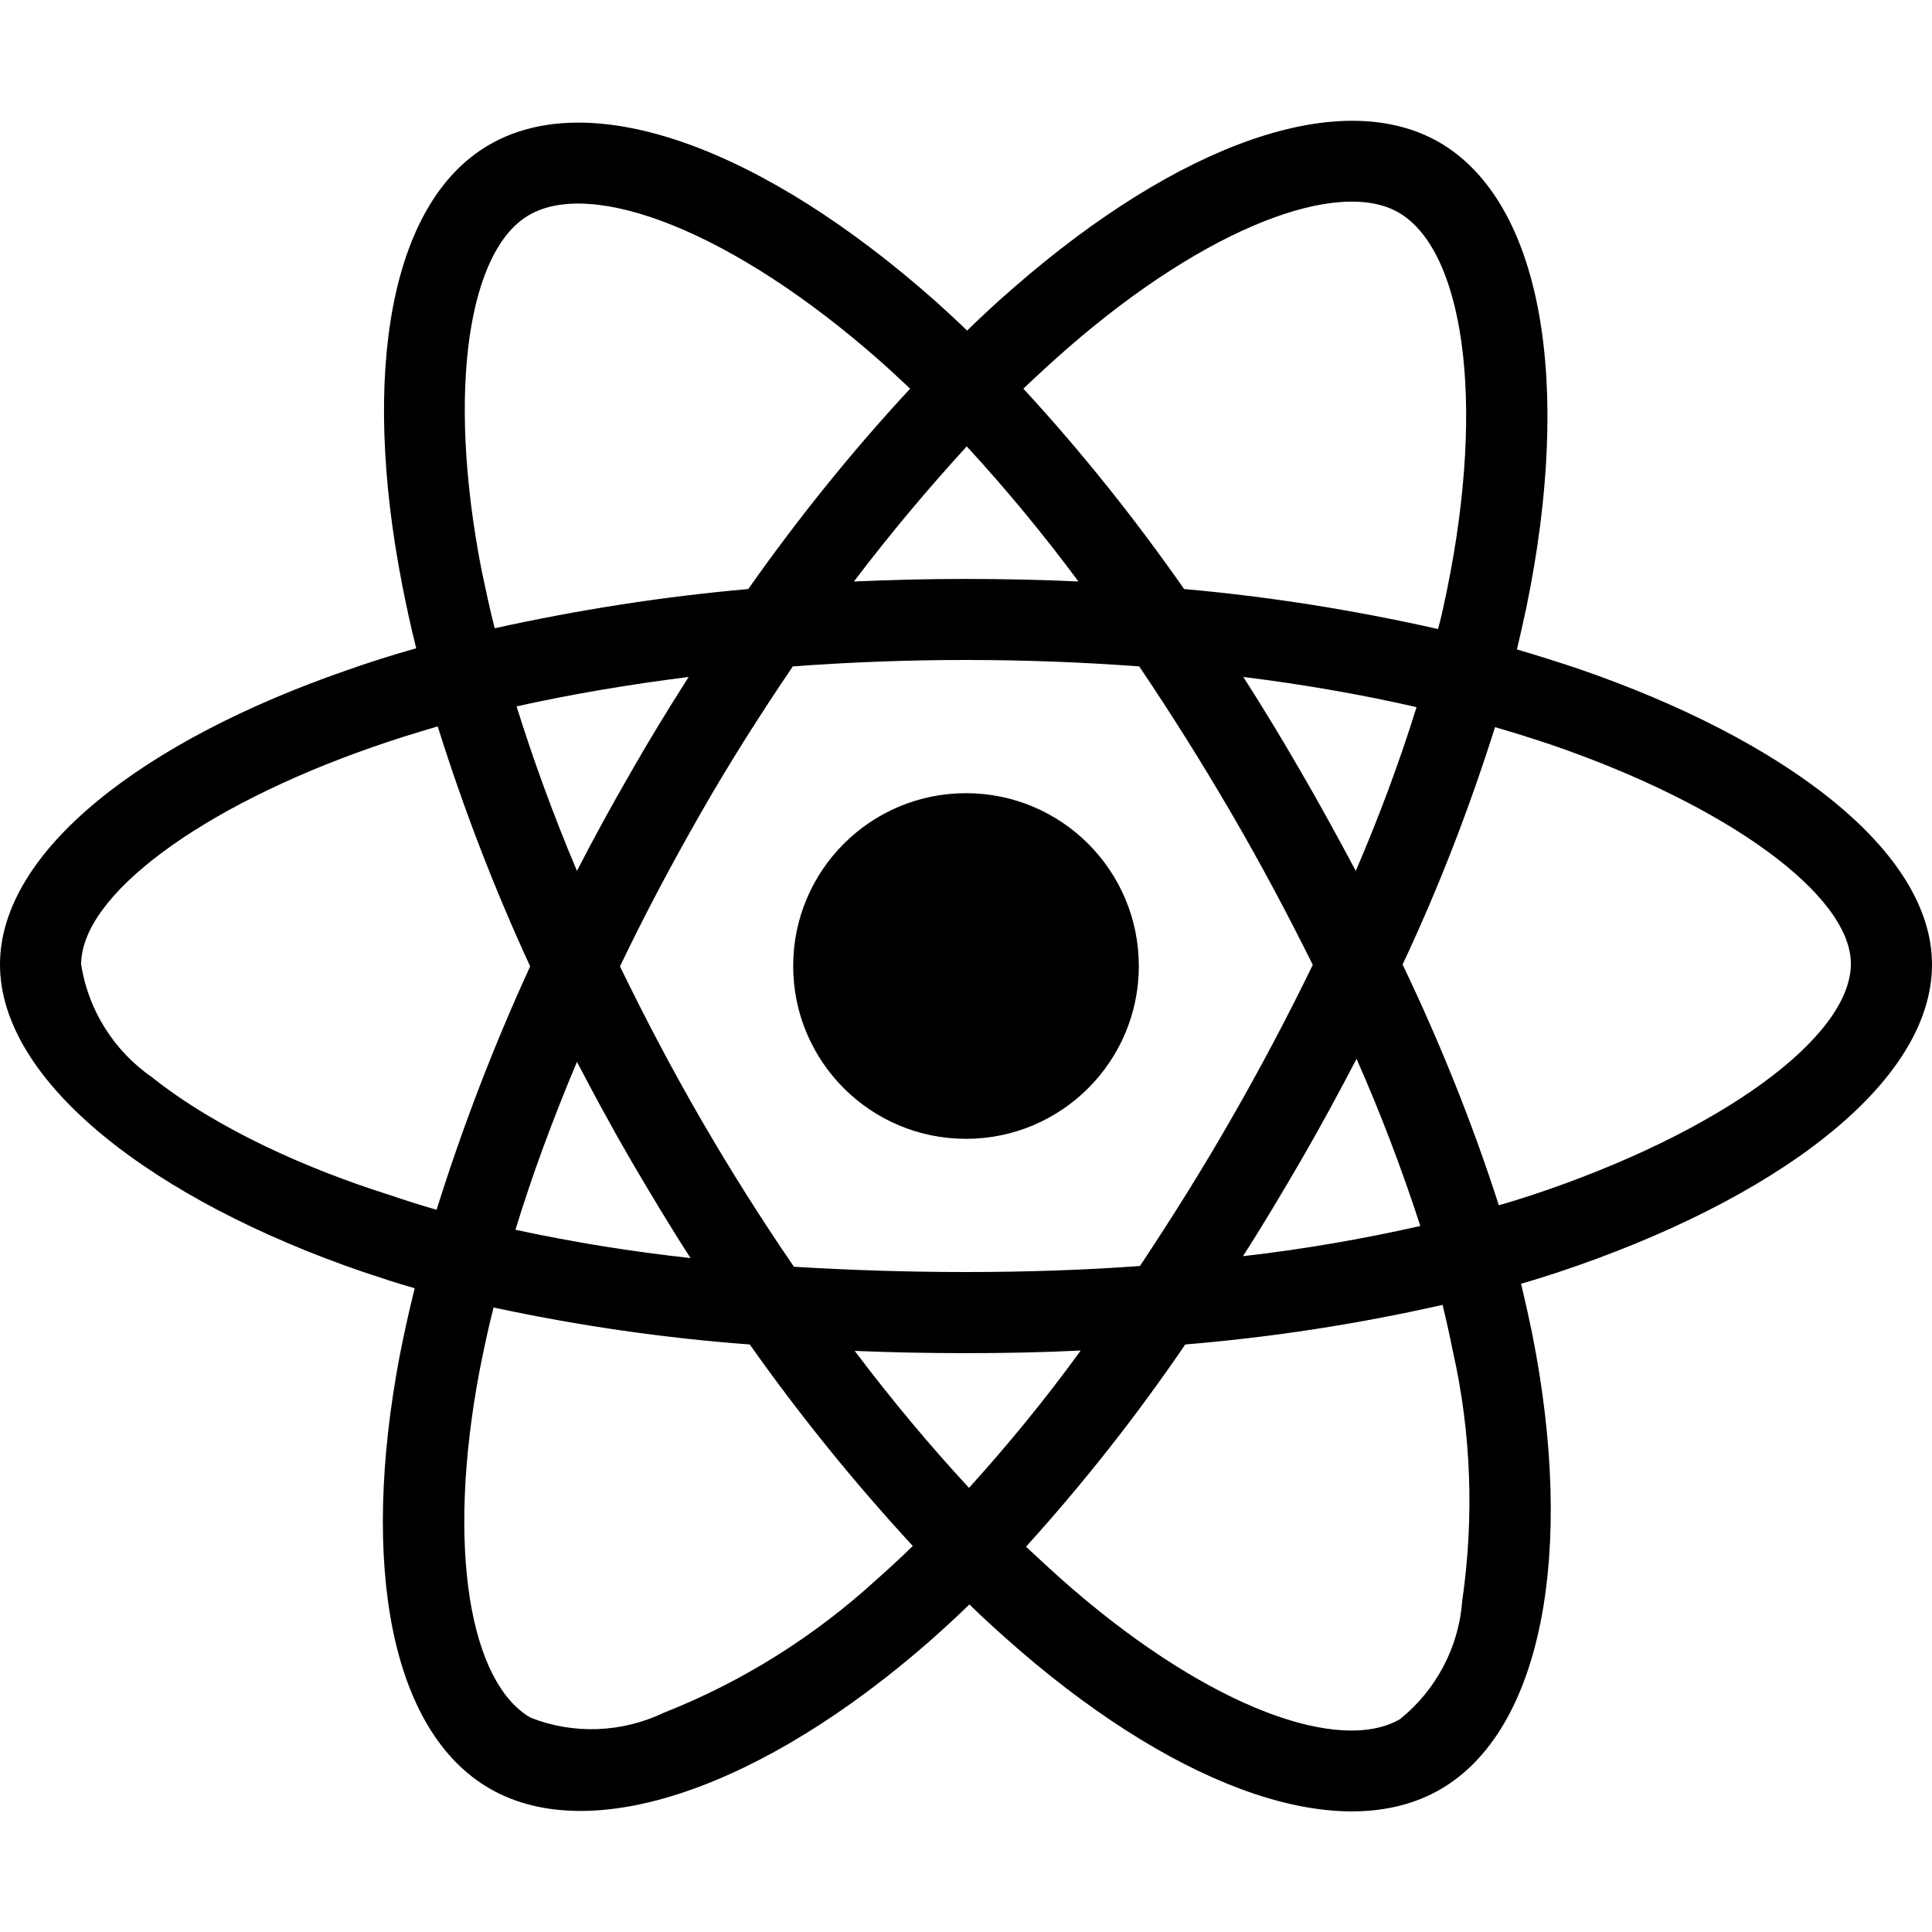
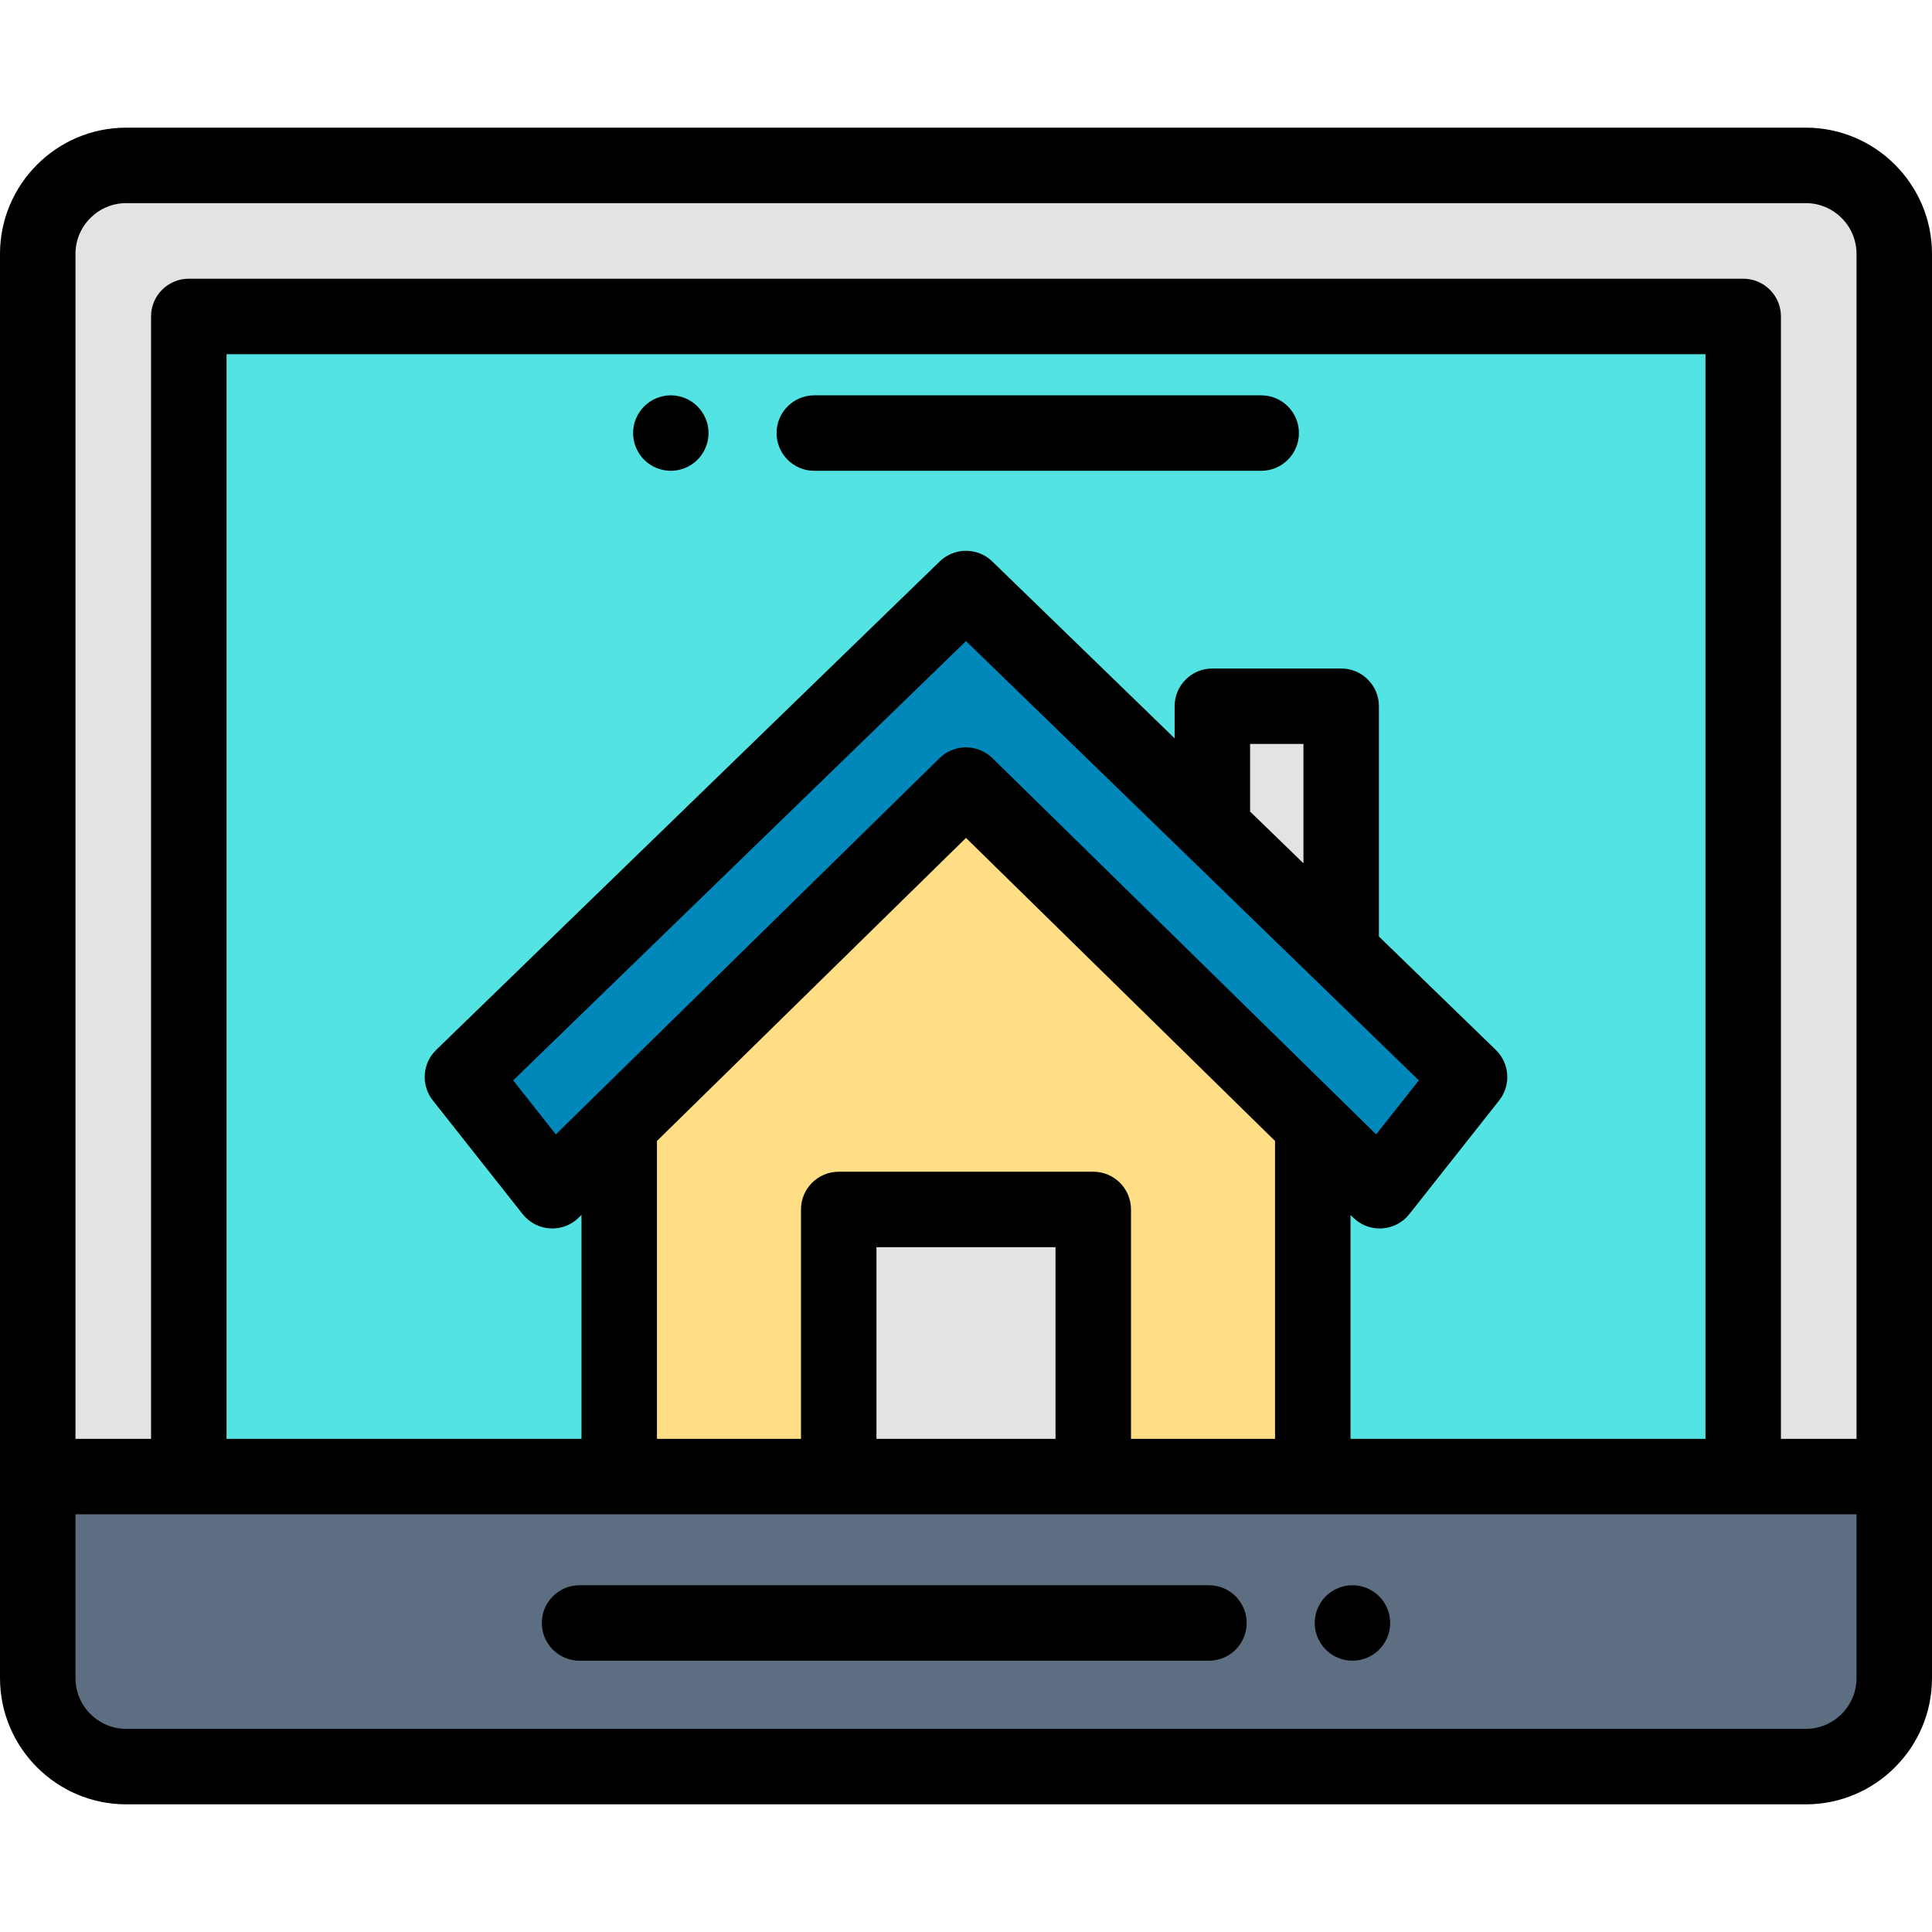
- <svg xmlns="http://www.w3.org/2000/svg" aria-hidden="true" focusable="false" data-prefix="fab" data-icon="react" class="svg-inline--fa fa-react fa-w-16" role="img" viewBox="0 0 512 512">
-   <path fill="currentColor" d="M418.2 177.2c-5.4-1.8-10.8-3.5-16.2-5.1.9-3.7 1.7-7.4 2.5-11.1 12.3-59.6 4.2-107.5-23.1-123.3-26.3-15.1-69.2.6-112.6 38.4-4.3 3.7-8.5 7.6-12.5 11.5-2.7-2.6-5.5-5.2-8.3-7.7-45.5-40.4-91.1-57.4-118.4-41.5-26.2 15.2-34 60.3-23 116.7 1.1 5.6 2.3 11.1 3.7 16.7-6.4 1.8-12.7 3.8-18.6 5.9C38.3 196.2 0 225.4 0 255.6c0 31.2 40.8 62.5 96.3 81.5 4.5 1.5 9 3 13.6 4.3-1.5 6-2.8 11.9-4 18-10.5 55.5-2.3 99.5 23.9 114.6 27 15.6 72.4-.4 116.6-39.1 3.5-3.1 7-6.3 10.5-9.7 4.4 4.3 9 8.4 13.6 12.4 42.8 36.8 85.1 51.7 111.2 36.6 27-15.6 35.8-62.9 24.4-120.5-.9-4.4-1.9-8.9-3-13.5 3.2-.9 6.3-1.9 9.4-2.9 57.7-19.1 99.5-50 99.5-81.7 0-30.3-39.4-59.7-93.8-78.4zM282.9 92.3c37.2-32.4 71.9-45.1 87.7-36 16.9 9.7 23.4 48.9 12.8 100.4-.7 3.4-1.4 6.7-2.3 10-22.2-5-44.7-8.6-67.3-10.6-13-18.6-27.2-36.4-42.6-53.1 3.9-3.7 7.7-7.2 11.7-10.7zM167.2 307.5c5.1 8.7 10.3 17.4 15.8 25.9-15.6-1.7-31.1-4.2-46.4-7.5 4.4-14.4 9.9-29.3 16.3-44.5 4.6 8.8 9.3 17.5 14.3 26.1zm-30.3-120.3c14.4-3.2 29.7-5.8 45.6-7.8-5.3 8.3-10.5 16.8-15.4 25.4-4.9 8.5-9.7 17.2-14.2 26-6.3-14.9-11.6-29.5-16-43.6zm27.4 68.9c6.6-13.8 13.8-27.3 21.4-40.6s15.8-26.2 24.4-38.9c15-1.1 30.3-1.7 45.9-1.7s31 .6 45.9 1.7c8.5 12.6 16.6 25.5 24.3 38.7s14.9 26.7 21.7 40.4c-6.7 13.8-13.9 27.4-21.6 40.8-7.6 13.3-15.7 26.2-24.2 39-14.9 1.1-30.4 1.6-46.1 1.6s-30.9-.5-45.6-1.4c-8.7-12.7-16.9-25.7-24.6-39s-14.8-26.8-21.5-40.6zm180.6 51.2c5.1-8.8 9.9-17.7 14.6-26.7 6.4 14.5 12 29.2 16.9 44.3-15.5 3.5-31.2 6.2-47 8 5.4-8.4 10.5-17 15.5-25.6zm14.4-76.5c-4.7-8.8-9.5-17.6-14.5-26.2-4.9-8.5-10-16.9-15.3-25.2 16.1 2 31.5 4.7 45.9 8-4.6 14.8-10 29.2-16.1 43.4zM256.2 118.3c10.5 11.4 20.4 23.4 29.6 35.8-19.8-.9-39.7-.9-59.5 0 9.8-12.9 19.9-24.9 29.9-35.8zM140.2 57c16.8-9.8 54.1 4.2 93.4 39 2.5 2.2 5 4.6 7.6 7-15.5 16.7-29.8 34.5-42.9 53.1-22.6 2-45 5.5-67.2 10.4-1.3-5.1-2.4-10.3-3.5-15.5-9.4-48.4-3.2-84.9 12.6-94zm-24.5 263.6c-4.2-1.2-8.3-2.5-12.4-3.9-21.3-6.7-45.5-17.3-63-31.2-10.1-7-16.9-17.8-18.8-29.9 0-18.3 31.6-41.7 77.2-57.6 5.7-2 11.5-3.8 17.3-5.5 6.8 21.7 15 43 24.5 63.6-9.6 20.9-17.9 42.5-24.8 64.5zm116.6 98c-16.5 15.1-35.6 27.1-56.4 35.3-11.1 5.3-23.9 5.8-35.3 1.3-15.9-9.2-22.5-44.5-13.5-92 1.1-5.6 2.3-11.2 3.7-16.7 22.4 4.8 45 8.1 67.9 9.8 13.2 18.7 27.7 36.6 43.2 53.4-3.2 3.1-6.4 6.1-9.6 8.9zm24.5-24.3c-10.2-11-20.4-23.2-30.3-36.3 9.6.4 19.5.6 29.5.6 10.3 0 20.4-.2 30.4-.7-9.2 12.7-19.1 24.8-29.6 36.4zm130.7 30c-.9 12.2-6.9 23.6-16.5 31.3-15.9 9.2-49.8-2.8-86.4-34.2-4.2-3.6-8.4-7.5-12.7-11.5 15.3-16.9 29.4-34.8 42.2-53.6 22.9-1.9 45.7-5.4 68.2-10.5 1 4.1 1.9 8.2 2.7 12.2 4.9 21.6 5.7 44.1 2.5 66.3zm18.2-107.5c-2.8.9-5.6 1.8-8.5 2.6-7-21.8-15.6-43.1-25.5-63.8 9.6-20.4 17.7-41.4 24.5-62.9 5.2 1.5 10.2 3.1 15 4.7 46.6 16 79.3 39.8 79.3 58 0 19.6-34.9 44.9-84.8 61.4zm-149.7-15c25.3 0 45.8-20.5 45.8-45.8s-20.5-45.8-45.8-45.8c-25.3 0-45.8 20.5-45.8 45.8s20.5 45.8 45.8 45.8z" />
+ <svg xmlns="http://www.w3.org/2000/svg" version="1.1" id="Capa_1" x="0px" y="0px" viewBox="0 0 512 512" style="enable-background:new 0 0 512 512;" xml:space="preserve">
+   <path style="fill:#E3E3E3;" d="M501.999,67.293c0-12.959-10.505-23.464-23.464-23.464H33.464C20.505,43.829,10,54.334,10,67.293  v324.012h491.999V67.293z" />
+   <rect x="50.03" y="83.86" style="fill:#54E3E3;" width="411.94" height="307.44" />
+   <path style="fill:#5E6E82;" d="M10,391.305v53.401c0,12.959,10.505,23.464,23.464,23.464h445.071  c12.959,0,23.464-10.505,23.464-23.464v-53.401H10z" />
+   <path d="M358.41,440.099c-0.65,0-1.311-0.06-1.95-0.19c-0.641-0.13-1.271-0.32-1.87-0.57c-0.61-0.25-1.19-0.56-1.73-0.92  c-0.55-0.37-1.06-0.78-1.52-1.25c-0.46-0.46-0.88-0.97-1.24-1.52c-0.359-0.54-0.67-1.12-0.92-1.72s-0.439-1.23-0.57-1.87  c-0.13-0.65-0.199-1.3-0.199-1.96c0-0.65,0.069-1.31,0.199-1.95c0.131-0.64,0.32-1.27,0.57-1.87s0.561-1.19,0.92-1.73  c0.36-0.55,0.78-1.06,1.24-1.52s0.97-0.88,1.52-1.24c0.54-0.36,1.12-0.67,1.73-0.92c0.6-0.25,1.229-0.44,1.87-0.57  c1.29-0.26,2.62-0.26,3.91,0c0.63,0.13,1.26,0.32,1.87,0.57c0.6,0.25,1.18,0.56,1.72,0.92c0.55,0.36,1.06,0.78,1.52,1.24  s0.88,0.97,1.25,1.52c0.36,0.55,0.67,1.13,0.92,1.73s0.44,1.23,0.57,1.87s0.19,1.3,0.19,1.95c0,0.66-0.061,1.31-0.19,1.96  c-0.13,0.64-0.32,1.27-0.57,1.87s-0.56,1.18-0.92,1.72c-0.37,0.55-0.79,1.06-1.25,1.52c-0.46,0.47-0.97,0.88-1.52,1.25  c-0.54,0.36-1.12,0.67-1.72,0.92c-0.61,0.25-1.24,0.44-1.87,0.57C359.719,440.04,359.059,440.099,358.41,440.099z" />
+   <path d="M320.379,440.104H153.588c-5.523,0-10-4.477-10-10s4.477-10,10-10H320.38c5.522,0,10,4.477,10,10  S325.902,440.104,320.379,440.104z" />
+   <path d="M177.77,124.77c-0.65,0-1.31-0.07-1.95-0.2s-1.27-0.32-1.87-0.57c-0.61-0.25-1.19-0.56-1.73-0.92  c-0.55-0.36-1.06-0.78-1.52-1.24s-0.88-0.97-1.24-1.52c-0.36-0.54-0.67-1.12-0.92-1.73c-0.25-0.6-0.45-1.23-0.57-1.87  c-0.13-0.64-0.2-1.3-0.2-1.95c0-0.65,0.07-1.31,0.2-1.96c0.12-0.64,0.32-1.26,0.57-1.87c0.25-0.6,0.56-1.18,0.92-1.72  c0.36-0.55,0.78-1.06,1.24-1.52s0.97-0.88,1.52-1.25c0.54-0.36,1.12-0.67,1.73-0.92c0.6-0.25,1.23-0.44,1.87-0.57  c1.29-0.26,2.62-0.26,3.9,0c0.64,0.13,1.27,0.32,1.87,0.57c0.61,0.25,1.19,0.56,1.73,0.92c0.55,0.37,1.06,0.79,1.52,1.25  s0.88,0.97,1.24,1.52c0.36,0.54,0.67,1.12,0.92,1.72c0.25,0.61,0.45,1.24,0.58,1.87c0.13,0.65,0.19,1.31,0.19,1.96  s-0.06,1.31-0.19,1.95s-0.33,1.27-0.58,1.87c-0.25,0.61-0.56,1.19-0.92,1.73c-0.36,0.55-0.78,1.06-1.24,1.52s-0.97,0.88-1.52,1.24  c-0.54,0.36-1.12,0.67-1.73,0.92c-0.6,0.25-1.23,0.44-1.87,0.57S178.419,124.77,177.77,124.77z" />
+   <path d="M334.229,124.767H215.801c-5.523,0-10-4.477-10-10s4.477-10,10-10h118.428c5.522,0,10,4.477,10,10  S339.751,124.767,334.229,124.767z" />
+   <polygon style="fill:#0088BB;" points="365.639,315.559 256,208.047 146.36,315.559 122.55,285.422 256,155.965 389.449,285.422 " />
+   <polygon style="fill:#FFDE85;" points="256,208.047 164.099,298.164 164.099,391.305 347.9,391.305 347.9,298.164 " />
+   <g>
+     <polygon style="fill:#E3E3E3;" points="355.427,252.418 355.427,187.16 321.286,187.16 321.286,219.299  " />
+     <rect x="222.27" y="320.52" style="fill:#E3E3E3;" width="67.45" height="70.786" />
+   </g>
+   <path d="M478.535,33.829H33.464C15.012,33.829,0,48.841,0,67.293v377.414l0,0c0,18.452,15.012,33.464,33.464,33.464h445.071  c18.452,0,33.465-15.012,33.465-33.464l0,0V67.293C512,48.841,496.987,33.829,478.535,33.829z M20,67.293  c0-7.424,6.04-13.464,13.464-13.464h445.071c7.425,0,13.465,6.04,13.465,13.464v314.013h-20.032V83.861c0-5.523-4.478-10-10-10  H50.032c-5.523,0-10,4.477-10,10v297.444H20V67.293z M279.726,381.305h-47.454V330.52h47.454V381.305z M289.726,310.52h-67.454  c-5.523,0-10,4.477-10,10v60.786h-38.173v-78.941l81.9-80.311l81.9,80.311v78.941h-38.174V320.52  C299.726,314.997,295.249,310.52,289.726,310.52z M331.287,215.068V197.16h14.141v31.625L331.287,215.068z M324.418,236.269  l24.047,23.327c0.001,0.001,0.002,0.002,0.003,0.003l27.535,26.711l-11.31,14.315L263,200.907c-0.243-0.238-0.495-0.462-0.755-0.67  c-0.412-0.33-0.848-0.612-1.295-0.867c-3.509-2.004-7.966-1.723-11.197,0.867c-0.26,0.209-0.512,0.432-0.755,0.67l-91.9,90.117  l-0.001,0.001l-9.791,9.601l-11.31-14.315L256,169.898L324.418,236.269z M357.9,321.976l0.738,0.724c1.875,1.839,4.391,2.86,7,2.86  c0.211,0,0.422-0.007,0.634-0.02c2.832-0.18,5.454-1.554,7.214-3.781l23.81-30.137c3.181-4.025,2.799-9.805-0.884-13.377  l-30.984-30.057V187.16c0-5.523-4.478-10-10-10h-34.141c-5.522,0-10,4.477-10,10v8.506l-48.324-46.878  c-3.879-3.763-10.047-3.763-13.926,0l-133.45,129.456c-3.682,3.572-4.064,9.352-0.884,13.377l23.81,30.137  c1.759,2.227,4.382,3.601,7.214,3.781c2.833,0.178,5.608-0.853,7.634-2.84l0.738-0.723v59.329H60.032V93.861h391.935v287.444H357.9  V321.976z M492,401.305v43.401c0,7.424-6.04,13.464-13.465,13.464H33.464C26.04,458.17,20,452.13,20,444.706v-43.401H492" />
+   <g>
+ </g>
+   <g>
+ </g>
+   <g>
+ </g>
+   <g>
+ </g>
+   <g>
+ </g>
+   <g>
+ </g>
+   <g>
+ </g>
+   <g>
+ </g>
+   <g>
+ </g>
+   <g>
+ </g>
+   <g>
+ </g>
+   <g>
+ </g>
+   <g>
+ </g>
+   <g>
+ </g>
+   <g>
+ </g>
</svg>
